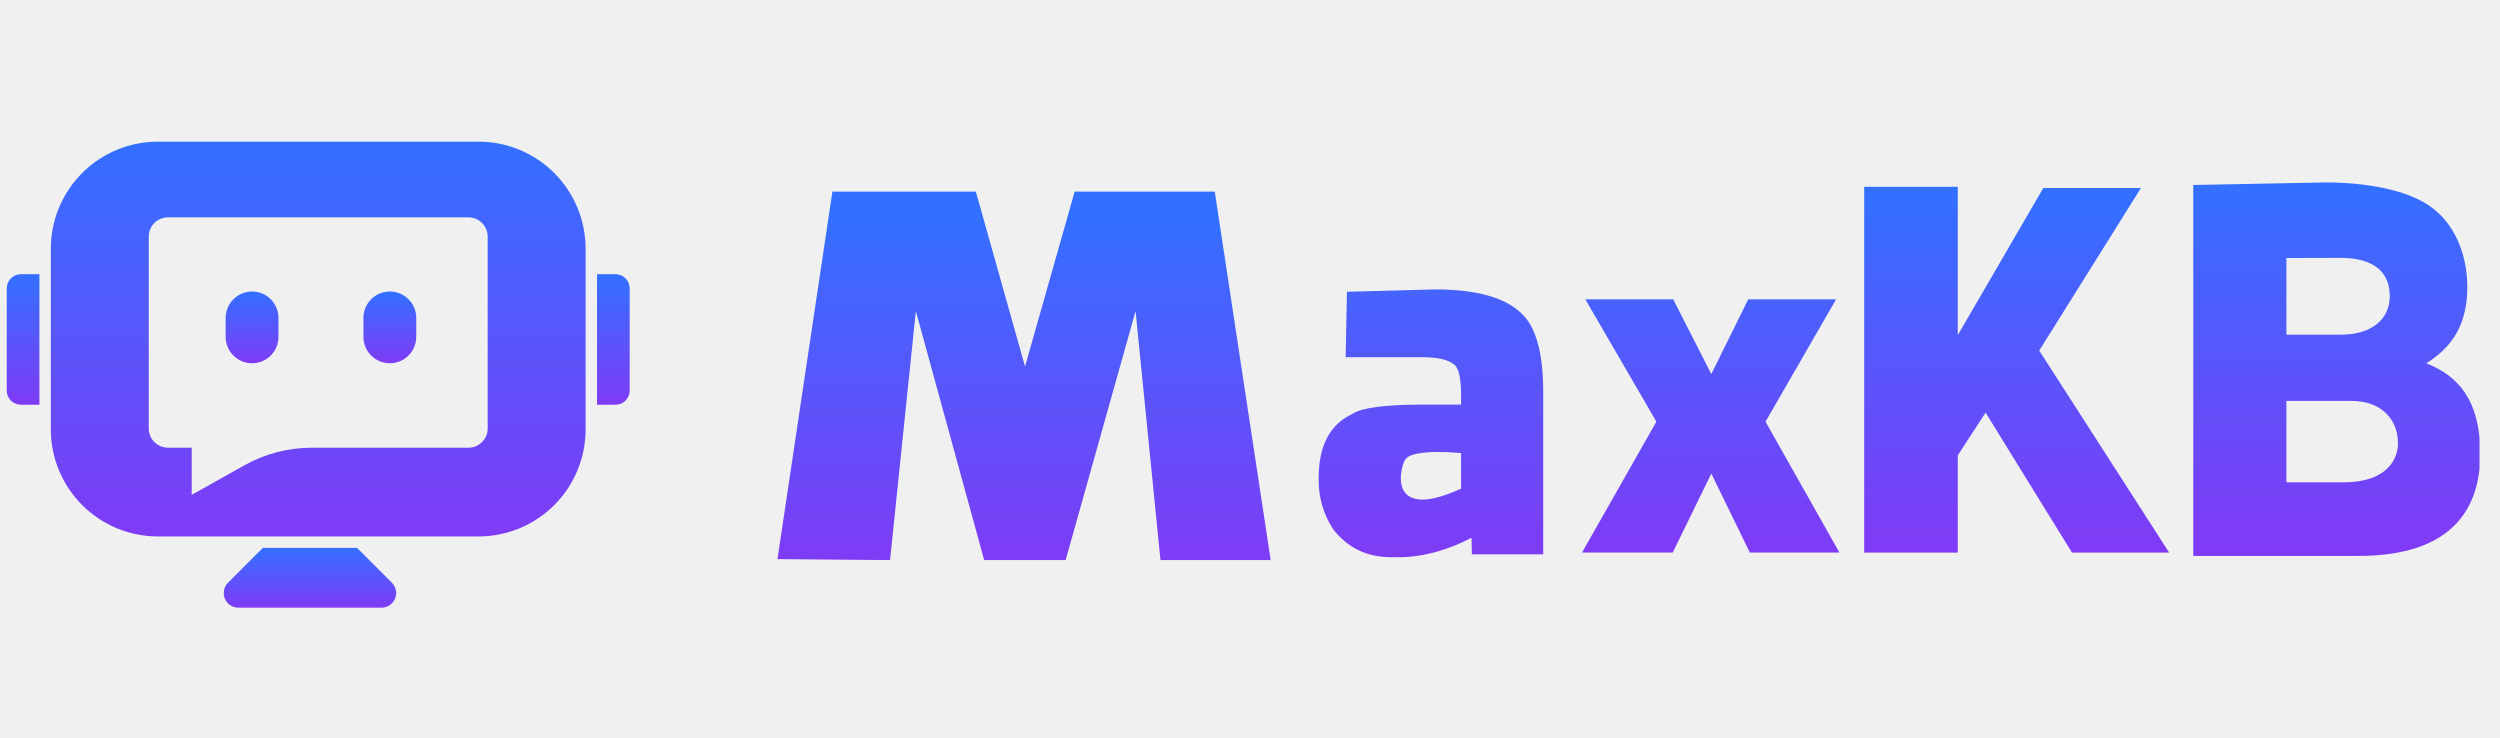
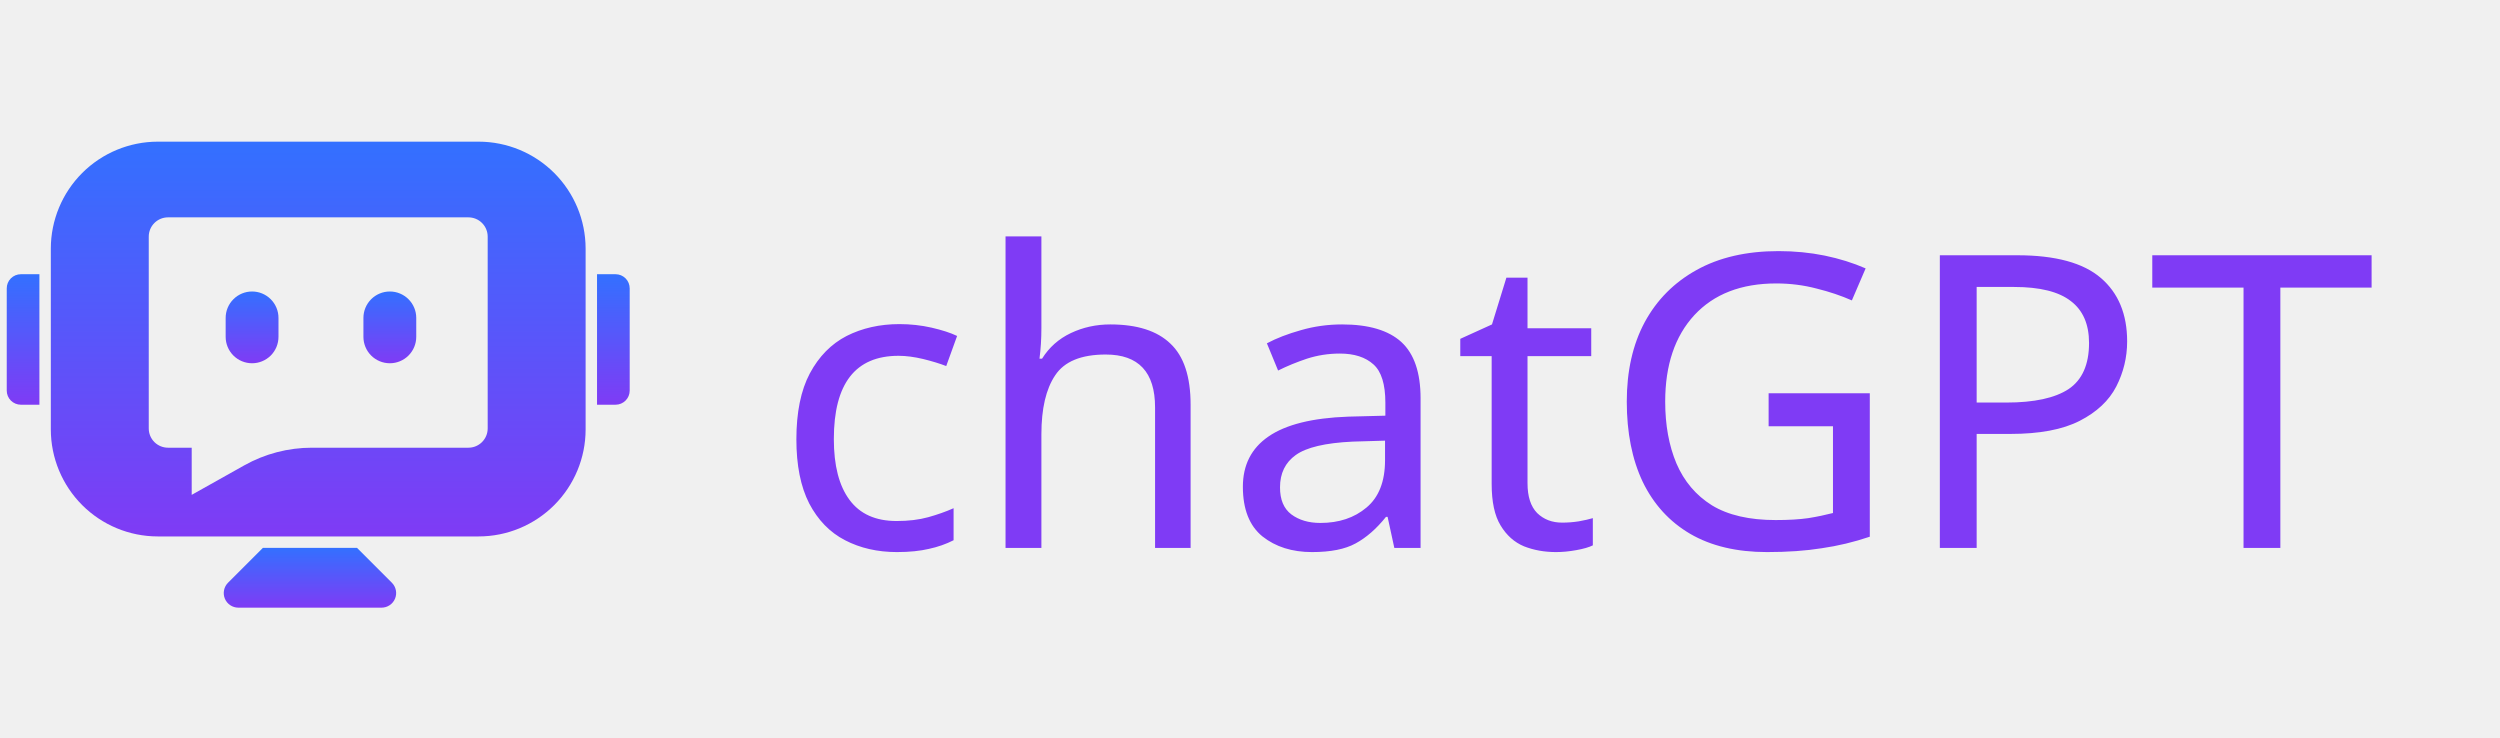
<svg xmlns="http://www.w3.org/2000/svg" width="122" height="36" viewBox="0 0 122 36" fill="none">
  <g clip-path="url(#clip0_5734_851)">
-     <path d="M75.309 19.08V27.05H71.827L71.811 26.243C70.593 26.876 69.403 27.192 68.241 27.192H67.897C66.703 27.192 65.755 26.733 65.051 25.816C64.585 25.101 64.342 24.263 64.351 23.409V23.314C64.351 21.749 64.901 20.709 66 20.195C66.451 19.895 67.593 19.744 69.427 19.744H71.301V19.306C71.301 18.404 71.17 17.887 70.909 17.752C70.625 17.538 70.123 17.432 69.403 17.432H65.668L65.731 14.239L70.032 14.123C72.586 14.123 74.167 14.755 74.776 16.021C75.132 16.756 75.309 17.776 75.309 19.08ZM68.603 22.39C68.484 22.531 68.36 22.99 68.36 23.314C68.36 24.026 68.723 24.381 69.451 24.381C69.885 24.381 70.502 24.203 71.301 23.848V22.111C71.301 22.111 69.036 21.875 68.603 22.39Z" fill="url(#paint0_linear_5734_851)" />
-     <path d="M56.631 27.332L55.416 15.182L52.003 27.332H48.028L44.693 15.182L43.435 27.332L37.94 27.285L40.621 9.351H47.621L50.021 17.885L52.444 9.351H59.281L62.009 27.332H56.631Z" fill="url(#paint1_linear_5734_851)" />
-     <path d="M85.394 26.965L83.512 23.11L81.629 26.965H77.202L80.831 20.578L77.364 14.608H81.653L83.512 18.254L85.313 14.608H89.601L86.158 20.578L89.764 26.965H85.394Z" fill="url(#paint2_linear_5734_851)" />
-     <path d="M101.114 26.966C101.029 26.842 96.897 20.134 96.897 20.134L95.54 22.223V26.966H90.973V9.116H95.54V16.353L99.713 9.176H104.477L99.514 17.108L105.855 26.966H101.114Z" fill="url(#paint3_linear_5734_851)" />
-     <path d="M121.036 22.145C121.036 24.745 119.74 27.128 115.097 27.128H107.032V9.027L113.203 8.909C113.203 8.909 116.858 8.748 118.706 10.153C120.068 11.189 120.515 13.002 120.384 14.52C120.254 16.038 119.553 17.013 118.405 17.727C119.979 18.354 121.036 19.545 121.036 22.145ZM114.228 16.333C115.766 16.333 116.62 15.556 116.62 14.45C116.62 13.274 115.833 12.584 114.228 12.584L111.576 12.591V16.333H114.228ZM114.365 23.538C116.497 23.538 117.022 22.393 117.022 21.632C117.022 20.431 116.17 19.563 114.752 19.563H111.576V23.538H114.365Z" fill="url(#paint4_linear_5734_851)" />
+     <text x="63%" y="55%" font-size="20" font-weight="400" fill="#7F3BF5" font-family="Impact" text-anchor="middle" dominant-baseline="middle">chatGPT</text>
    <path d="M17.421 26.735H12.83L11.128 28.437C11.028 28.537 10.96 28.664 10.933 28.802C10.905 28.941 10.919 29.084 10.973 29.214C11.027 29.344 11.118 29.456 11.236 29.534C11.353 29.612 11.491 29.654 11.632 29.654H18.619C18.76 29.654 18.898 29.612 19.015 29.534C19.133 29.456 19.224 29.344 19.278 29.214C19.332 29.084 19.346 28.941 19.318 28.802C19.291 28.664 19.223 28.537 19.123 28.437L17.421 26.735Z" fill="url(#paint5_linear_5734_851)" />
    <path d="M30.04 13.382H29.135V19.75H30.04C30.131 19.75 30.22 19.732 30.304 19.697C30.387 19.663 30.463 19.612 30.527 19.548C30.591 19.484 30.642 19.408 30.677 19.324C30.711 19.241 30.729 19.151 30.729 19.061V14.072C30.729 13.889 30.657 13.713 30.527 13.584C30.398 13.455 30.223 13.382 30.04 13.382Z" fill="url(#paint6_linear_5734_851)" />
    <path d="M1.923 13.382H1.018C0.835 13.382 0.66 13.455 0.53 13.584C0.401 13.713 0.329 13.889 0.329 14.072V19.061C0.329 19.151 0.346 19.241 0.381 19.324C0.416 19.408 0.466 19.484 0.53 19.548C0.594 19.612 0.67 19.663 0.754 19.697C0.838 19.732 0.927 19.75 1.018 19.75H1.923V13.382Z" fill="url(#paint7_linear_5734_851)" />
    <path d="M19.024 14.225C18.682 14.225 18.354 14.361 18.112 14.603C17.871 14.844 17.735 15.172 17.735 15.514V16.438C17.735 16.78 17.871 17.108 18.112 17.35C18.354 17.591 18.682 17.727 19.024 17.727C19.366 17.727 19.694 17.591 19.935 17.35C20.177 17.108 20.313 16.78 20.313 16.438V15.514C20.313 15.345 20.28 15.177 20.215 15.021C20.15 14.864 20.055 14.722 19.935 14.603C19.816 14.483 19.674 14.388 19.517 14.323C19.361 14.258 19.193 14.225 19.024 14.225Z" fill="url(#paint8_linear_5734_851)" />
    <path d="M12.301 14.225C11.959 14.225 11.632 14.361 11.39 14.603C11.148 14.844 11.012 15.172 11.012 15.514V16.438C11.012 16.78 11.148 17.108 11.39 17.35C11.632 17.591 11.959 17.727 12.301 17.727C12.643 17.727 12.971 17.591 13.213 17.35C13.454 17.108 13.59 16.78 13.59 16.438V15.514C13.59 15.345 13.557 15.177 13.492 15.021C13.427 14.864 13.332 14.722 13.213 14.603C13.093 14.483 12.951 14.388 12.794 14.323C12.638 14.258 12.47 14.225 12.301 14.225Z" fill="url(#paint9_linear_5734_851)" />
    <path d="M23.361 6.913H7.697C6.314 6.915 4.988 7.465 4.01 8.443C3.032 9.421 2.482 10.747 2.48 12.13V20.961C2.482 22.344 3.032 23.67 4.01 24.648C4.988 25.626 6.314 26.177 7.697 26.178H23.361C24.744 26.177 26.07 25.626 27.048 24.648C28.026 23.67 28.576 22.344 28.578 20.961V12.13C28.576 10.747 28.026 9.421 27.048 8.443C26.07 7.465 24.744 6.915 23.361 6.913ZM23.799 20.908C23.799 21.157 23.7 21.396 23.523 21.573C23.347 21.749 23.108 21.848 22.859 21.848H15.219C14.063 21.848 12.926 22.145 11.918 22.711L9.355 24.149V21.848H8.199C7.95 21.848 7.711 21.749 7.534 21.573C7.358 21.397 7.259 21.157 7.259 20.908V11.547C7.259 11.298 7.358 11.059 7.534 10.882C7.711 10.706 7.95 10.607 8.199 10.607H22.859C23.108 10.607 23.347 10.706 23.523 10.882C23.7 11.059 23.799 11.298 23.799 11.547L23.799 20.908Z" fill="url(#paint10_linear_5734_851)" />
  </g>
  <defs>
    <linearGradient id="paint0_linear_5734_851" x1="69.83" y1="10" x2="69.83" y2="27.357" gradientUnits="userSpaceOnUse">
      <stop stop-color="#3370FF" />
      <stop offset="1" stop-color="#7F3BF5" />
    </linearGradient>
    <linearGradient id="paint1_linear_5734_851" x1="49.974" y1="10.585" x2="49.974" y2="27.484" gradientUnits="userSpaceOnUse">
      <stop stop-color="#3370FF" />
      <stop offset="1" stop-color="#7F3BF5" />
    </linearGradient>
    <linearGradient id="paint2_linear_5734_851" x1="83.483" y1="9.956" x2="83.483" y2="26.918" gradientUnits="userSpaceOnUse">
      <stop stop-color="#3370FF" />
      <stop offset="1" stop-color="#7F3BF5" />
    </linearGradient>
    <linearGradient id="paint3_linear_5734_851" x1="98.414" y1="9.573" x2="98.414" y2="26.597" gradientUnits="userSpaceOnUse">
      <stop stop-color="#3370FF" />
      <stop offset="1" stop-color="#7F3BF5" />
    </linearGradient>
    <linearGradient id="paint4_linear_5734_851" x1="114.034" y1="9.058" x2="114.034" y2="26.393" gradientUnits="userSpaceOnUse">
      <stop stop-color="#3370FF" />
      <stop offset="1" stop-color="#7F3BF5" />
    </linearGradient>
    <linearGradient id="paint5_linear_5734_851" x1="15.126" y1="26.735" x2="15.126" y2="29.654" gradientUnits="userSpaceOnUse">
      <stop stop-color="#3370FF" />
      <stop offset="1" stop-color="#7F3BF5" />
    </linearGradient>
    <linearGradient id="paint6_linear_5734_851" x1="29.932" y1="13.382" x2="29.932" y2="19.75" gradientUnits="userSpaceOnUse">
      <stop stop-color="#3370FF" />
      <stop offset="1" stop-color="#7F3BF5" />
    </linearGradient>
    <linearGradient id="paint7_linear_5734_851" x1="1.126" y1="13.382" x2="1.126" y2="19.75" gradientUnits="userSpaceOnUse">
      <stop stop-color="#3370FF" />
      <stop offset="1" stop-color="#7F3BF5" />
    </linearGradient>
    <linearGradient id="paint8_linear_5734_851" x1="19.024" y1="14.225" x2="19.024" y2="17.727" gradientUnits="userSpaceOnUse">
      <stop stop-color="#3370FF" />
      <stop offset="1" stop-color="#7F3BF5" />
    </linearGradient>
    <linearGradient id="paint9_linear_5734_851" x1="12.301" y1="14.225" x2="12.301" y2="17.727" gradientUnits="userSpaceOnUse">
      <stop stop-color="#3370FF" />
      <stop offset="1" stop-color="#7F3BF5" />
    </linearGradient>
    <linearGradient id="paint10_linear_5734_851" x1="15.529" y1="6.913" x2="15.529" y2="26.178" gradientUnits="userSpaceOnUse">
      <stop stop-color="#3370FF" />
      <stop offset="1" stop-color="#7F3BF5" />
    </linearGradient>
    <clipPath id="clip0_5734_851">
      <rect width="121" height="36" fill="white" />
    </clipPath>
  </defs>
</svg>
